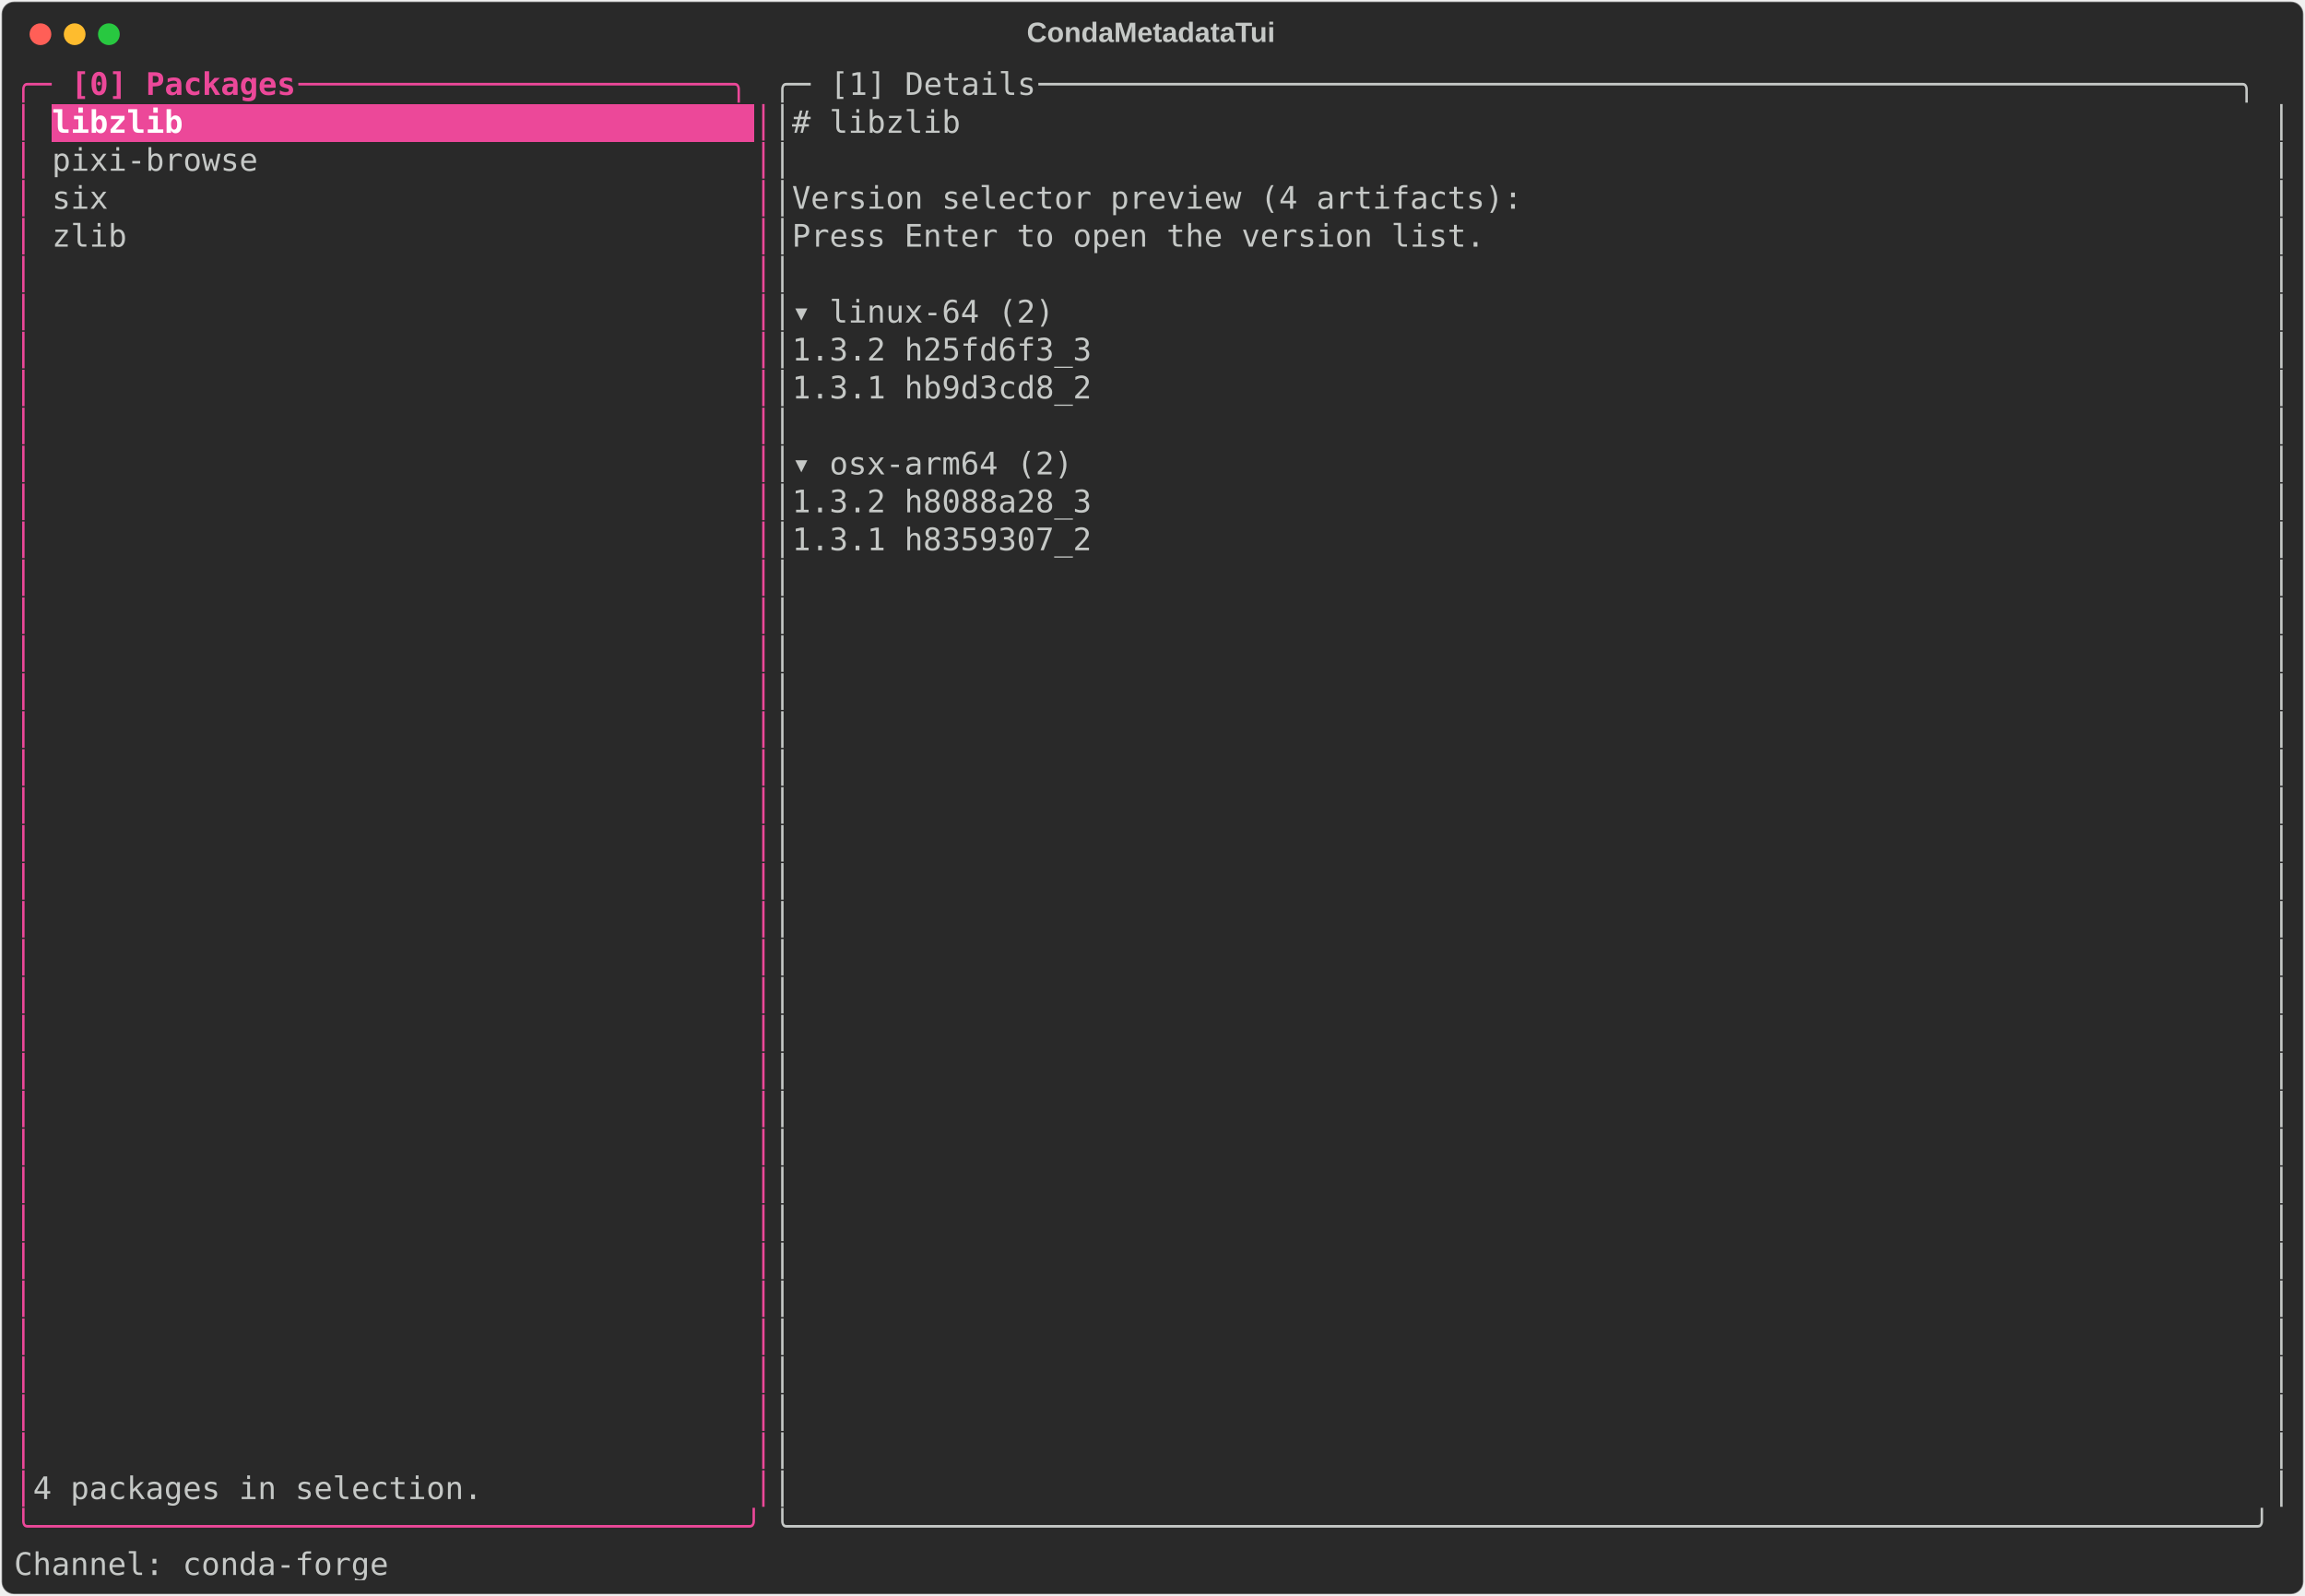
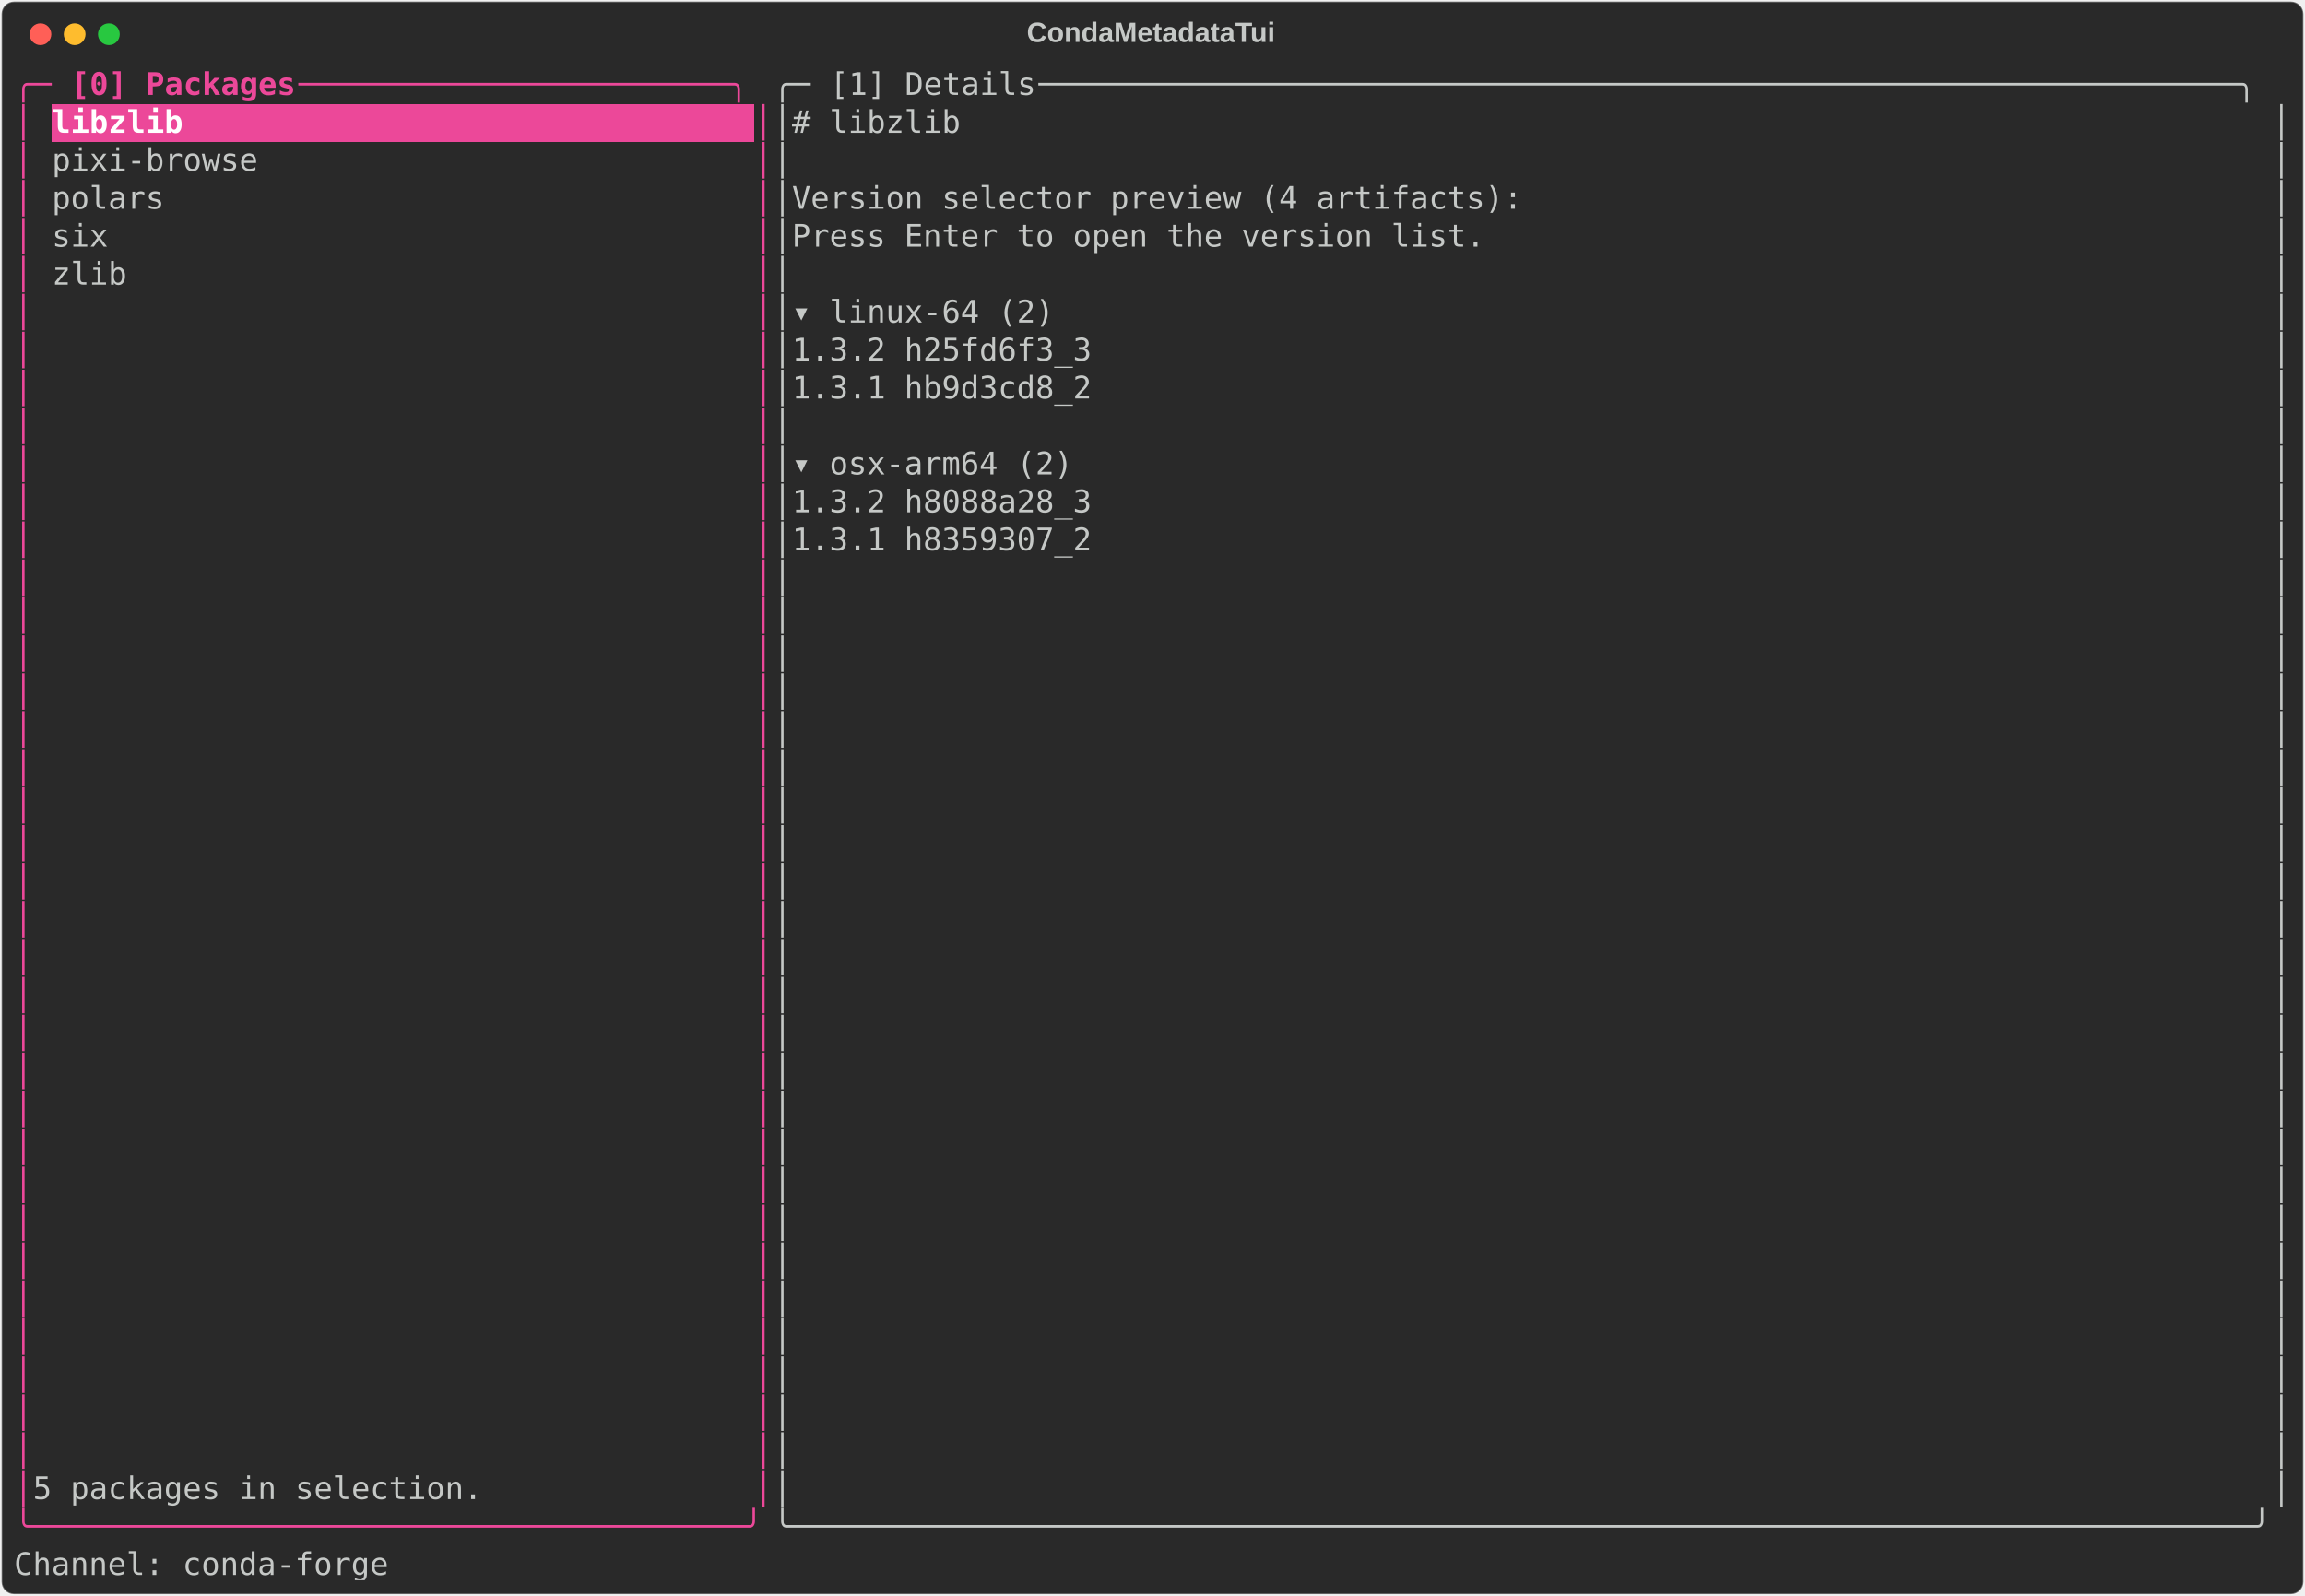
<svg xmlns="http://www.w3.org/2000/svg" class="rich-terminal" viewBox="0 0 1482 1026.0">
  <style>

    @font-face {
        font-family: "Fira Code";
        src: local("FiraCode-Regular"),
                url("https://cdnjs.cloudflare.com/ajax/libs/firacode/6.2.0/woff2/FiraCode-Regular.woff2") format("woff2"),
                url("https://cdnjs.cloudflare.com/ajax/libs/firacode/6.2.0/woff/FiraCode-Regular.woff") format("woff");
        font-style: normal;
        font-weight: 400;
    }
    @font-face {
        font-family: "Fira Code";
        src: local("FiraCode-Bold"),
                url("https://cdnjs.cloudflare.com/ajax/libs/firacode/6.2.0/woff2/FiraCode-Bold.woff2") format("woff2"),
                url("https://cdnjs.cloudflare.com/ajax/libs/firacode/6.2.0/woff/FiraCode-Bold.woff") format("woff");
        font-style: bold;
        font-weight: 700;
    }

    .terminal-matrix {
        font-family: Fira Code, monospace;
        font-size: 20px;
        line-height: 24.4px;
        font-variant-east-asian: full-width;
    }

    .terminal-title {
        font-size: 18px;
        font-weight: bold;
        font-family: arial;
    }

    .terminal-r1 { fill: #ec4899 }
.terminal-r2 { fill: #ec4899;font-weight: bold }
.terminal-r3 { fill: #c5c8c6 }
.terminal-r4 { fill: #ffffff;font-weight: bold }
    </style>
  <defs>
    <clipPath id="terminal-clip-terminal">
      <rect x="0" y="0" width="1463.0" height="975.0" />
    </clipPath>
    <clipPath id="terminal-line-0">
      <rect x="0" y="1.5" width="1464" height="24.65" />
    </clipPath>
    <clipPath id="terminal-line-1">
      <rect x="0" y="25.9" width="1464" height="24.65" />
    </clipPath>
    <clipPath id="terminal-line-2">
      <rect x="0" y="50.3" width="1464" height="24.65" />
    </clipPath>
    <clipPath id="terminal-line-3">
      <rect x="0" y="74.7" width="1464" height="24.65" />
    </clipPath>
    <clipPath id="terminal-line-4">
      <rect x="0" y="99.1" width="1464" height="24.65" />
    </clipPath>
    <clipPath id="terminal-line-5">
      <rect x="0" y="123.5" width="1464" height="24.65" />
    </clipPath>
    <clipPath id="terminal-line-6">
      <rect x="0" y="147.9" width="1464" height="24.65" />
    </clipPath>
    <clipPath id="terminal-line-7">
      <rect x="0" y="172.3" width="1464" height="24.65" />
    </clipPath>
    <clipPath id="terminal-line-8">
      <rect x="0" y="196.7" width="1464" height="24.65" />
    </clipPath>
    <clipPath id="terminal-line-9">
      <rect x="0" y="221.1" width="1464" height="24.65" />
    </clipPath>
    <clipPath id="terminal-line-10">
      <rect x="0" y="245.5" width="1464" height="24.65" />
    </clipPath>
    <clipPath id="terminal-line-11">
      <rect x="0" y="269.9" width="1464" height="24.65" />
    </clipPath>
    <clipPath id="terminal-line-12">
      <rect x="0" y="294.3" width="1464" height="24.65" />
    </clipPath>
    <clipPath id="terminal-line-13">
      <rect x="0" y="318.7" width="1464" height="24.65" />
    </clipPath>
    <clipPath id="terminal-line-14">
      <rect x="0" y="343.1" width="1464" height="24.65" />
    </clipPath>
    <clipPath id="terminal-line-15">
      <rect x="0" y="367.5" width="1464" height="24.65" />
    </clipPath>
    <clipPath id="terminal-line-16">
      <rect x="0" y="391.9" width="1464" height="24.65" />
    </clipPath>
    <clipPath id="terminal-line-17">
      <rect x="0" y="416.3" width="1464" height="24.65" />
    </clipPath>
    <clipPath id="terminal-line-18">
      <rect x="0" y="440.7" width="1464" height="24.65" />
    </clipPath>
    <clipPath id="terminal-line-19">
      <rect x="0" y="465.1" width="1464" height="24.65" />
    </clipPath>
    <clipPath id="terminal-line-20">
      <rect x="0" y="489.5" width="1464" height="24.65" />
    </clipPath>
    <clipPath id="terminal-line-21">
      <rect x="0" y="513.9" width="1464" height="24.65" />
    </clipPath>
    <clipPath id="terminal-line-22">
      <rect x="0" y="538.3" width="1464" height="24.65" />
    </clipPath>
    <clipPath id="terminal-line-23">
      <rect x="0" y="562.7" width="1464" height="24.65" />
    </clipPath>
    <clipPath id="terminal-line-24">
      <rect x="0" y="587.1" width="1464" height="24.65" />
    </clipPath>
    <clipPath id="terminal-line-25">
      <rect x="0" y="611.5" width="1464" height="24.65" />
    </clipPath>
    <clipPath id="terminal-line-26">
      <rect x="0" y="635.9" width="1464" height="24.65" />
    </clipPath>
    <clipPath id="terminal-line-27">
      <rect x="0" y="660.3" width="1464" height="24.65" />
    </clipPath>
    <clipPath id="terminal-line-28">
      <rect x="0" y="684.7" width="1464" height="24.65" />
    </clipPath>
    <clipPath id="terminal-line-29">
      <rect x="0" y="709.1" width="1464" height="24.65" />
    </clipPath>
    <clipPath id="terminal-line-30">
      <rect x="0" y="733.5" width="1464" height="24.65" />
    </clipPath>
    <clipPath id="terminal-line-31">
      <rect x="0" y="757.9" width="1464" height="24.65" />
    </clipPath>
    <clipPath id="terminal-line-32">
      <rect x="0" y="782.3" width="1464" height="24.65" />
    </clipPath>
    <clipPath id="terminal-line-33">
      <rect x="0" y="806.7" width="1464" height="24.65" />
    </clipPath>
    <clipPath id="terminal-line-34">
      <rect x="0" y="831.1" width="1464" height="24.65" />
    </clipPath>
    <clipPath id="terminal-line-35">
      <rect x="0" y="855.5" width="1464" height="24.65" />
    </clipPath>
    <clipPath id="terminal-line-36">
      <rect x="0" y="879.9" width="1464" height="24.65" />
    </clipPath>
    <clipPath id="terminal-line-37">
      <rect x="0" y="904.3" width="1464" height="24.65" />
    </clipPath>
    <clipPath id="terminal-line-38">
      <rect x="0" y="928.7" width="1464" height="24.65" />
    </clipPath>
  </defs>
  <rect fill="#292929" stroke="rgba(255,255,255,0.35)" stroke-width="1" x="1" y="1" width="1480" height="1024" rx="8" />
  <text class="terminal-title" fill="#c5c8c6" text-anchor="middle" x="740" y="27">CondaMetadataTui</text>
  <g transform="translate(26,22)">
    <circle cx="0" cy="0" r="7" fill="#ff5f57" />
    <circle cx="22" cy="0" r="7" fill="#febc2e" />
    <circle cx="44" cy="0" r="7" fill="#28c840" />
  </g>
  <g transform="translate(9, 41)" clip-path="url(#terminal-clip-terminal)">
    <rect fill="#ec4899" x="24.4" y="25.9" width="85.4" height="24.65" shape-rendering="crispEdges" />
    <rect fill="#ec4899" x="109.8" y="25.9" width="366" height="24.65" shape-rendering="crispEdges" />
    <g class="terminal-matrix">
      <text class="terminal-r1" x="0" y="20" textLength="36.6" clip-path="url(#terminal-line-0)">╭─ </text>
      <text class="terminal-r2" x="36.6" y="20" textLength="146.4" clip-path="url(#terminal-line-0)">[0] Packages</text>
      <text class="terminal-r1" x="183" y="20" textLength="305" clip-path="url(#terminal-line-0)"> ───────────────────────╮</text>
      <text class="terminal-r3" x="488" y="20" textLength="36.6" clip-path="url(#terminal-line-0)">╭─ </text>
      <text class="terminal-r3" x="524.6" y="20" textLength="134.2" clip-path="url(#terminal-line-0)">[1] Details</text>
      <text class="terminal-r3" x="658.8" y="20" textLength="805.2" clip-path="url(#terminal-line-0)"> ────────────────────────────────────────────────────────────────╮</text>
      <text class="terminal-r3" x="1464" y="20" textLength="12.2" clip-path="url(#terminal-line-0)">
</text>
      <text class="terminal-r1" x="0" y="44.4" textLength="12.2" clip-path="url(#terminal-line-1)">│</text>
      <text class="terminal-r4" x="24.4" y="44.4" textLength="85.4" clip-path="url(#terminal-line-1)">libzlib</text>
      <text class="terminal-r1" x="475.8" y="44.4" textLength="12.2" clip-path="url(#terminal-line-1)">│</text>
      <text class="terminal-r3" x="488" y="44.4" textLength="12.2" clip-path="url(#terminal-line-1)">│</text>
      <text class="terminal-r3" x="500.2" y="44.4" textLength="109.8" clip-path="url(#terminal-line-1)"># libzlib</text>
      <text class="terminal-r3" x="1451.8" y="44.4" textLength="12.2" clip-path="url(#terminal-line-1)">│</text>
      <text class="terminal-r3" x="1464" y="44.4" textLength="12.2" clip-path="url(#terminal-line-1)">
</text>
      <text class="terminal-r1" x="0" y="68.8" textLength="12.2" clip-path="url(#terminal-line-2)">│</text>
      <text class="terminal-r3" x="24.4" y="68.8" textLength="134.2" clip-path="url(#terminal-line-2)">pixi-browse</text>
      <text class="terminal-r1" x="475.8" y="68.8" textLength="12.2" clip-path="url(#terminal-line-2)">│</text>
      <text class="terminal-r3" x="488" y="68.8" textLength="12.2" clip-path="url(#terminal-line-2)">│</text>
      <text class="terminal-r3" x="1451.8" y="68.8" textLength="12.2" clip-path="url(#terminal-line-2)">│</text>
      <text class="terminal-r3" x="1464" y="68.8" textLength="12.2" clip-path="url(#terminal-line-2)">
</text>
      <text class="terminal-r1" x="0" y="93.2" textLength="12.2" clip-path="url(#terminal-line-3)">│</text>
-       <text class="terminal-r3" x="24.4" y="93.2" textLength="36.6" clip-path="url(#terminal-line-3)">six</text>
+       <text class="terminal-r3" x="24.4" y="93.2" textLength="73.2" clip-path="url(#terminal-line-3)">polars</text>
      <text class="terminal-r1" x="475.8" y="93.2" textLength="12.2" clip-path="url(#terminal-line-3)">│</text>
      <text class="terminal-r3" x="488" y="93.2" textLength="12.2" clip-path="url(#terminal-line-3)">│</text>
      <text class="terminal-r3" x="500.2" y="93.2" textLength="475.8" clip-path="url(#terminal-line-3)">Version selector preview (4 artifacts):</text>
      <text class="terminal-r3" x="1451.8" y="93.2" textLength="12.2" clip-path="url(#terminal-line-3)">│</text>
      <text class="terminal-r3" x="1464" y="93.2" textLength="12.2" clip-path="url(#terminal-line-3)">
</text>
      <text class="terminal-r1" x="0" y="117.6" textLength="12.2" clip-path="url(#terminal-line-4)">│</text>
-       <text class="terminal-r3" x="24.4" y="117.6" textLength="48.8" clip-path="url(#terminal-line-4)">zlib</text>
+       <text class="terminal-r3" x="24.4" y="117.6" textLength="36.6" clip-path="url(#terminal-line-4)">six</text>
      <text class="terminal-r1" x="475.8" y="117.6" textLength="12.2" clip-path="url(#terminal-line-4)">│</text>
      <text class="terminal-r3" x="488" y="117.6" textLength="12.2" clip-path="url(#terminal-line-4)">│</text>
      <text class="terminal-r3" x="500.2" y="117.6" textLength="451.4" clip-path="url(#terminal-line-4)">Press Enter to open the version list.</text>
      <text class="terminal-r3" x="1451.8" y="117.6" textLength="12.2" clip-path="url(#terminal-line-4)">│</text>
      <text class="terminal-r3" x="1464" y="117.6" textLength="12.2" clip-path="url(#terminal-line-4)">
</text>
      <text class="terminal-r1" x="0" y="142" textLength="12.2" clip-path="url(#terminal-line-5)">│</text>
+       <text class="terminal-r3" x="24.4" y="142" textLength="48.8" clip-path="url(#terminal-line-5)">zlib</text>
      <text class="terminal-r1" x="475.8" y="142" textLength="12.2" clip-path="url(#terminal-line-5)">│</text>
      <text class="terminal-r3" x="488" y="142" textLength="12.2" clip-path="url(#terminal-line-5)">│</text>
      <text class="terminal-r3" x="1451.8" y="142" textLength="12.2" clip-path="url(#terminal-line-5)">│</text>
      <text class="terminal-r3" x="1464" y="142" textLength="12.2" clip-path="url(#terminal-line-5)">
</text>
      <text class="terminal-r1" x="0" y="166.4" textLength="12.2" clip-path="url(#terminal-line-6)">│</text>
      <text class="terminal-r1" x="475.8" y="166.4" textLength="12.2" clip-path="url(#terminal-line-6)">│</text>
      <text class="terminal-r3" x="488" y="166.4" textLength="12.2" clip-path="url(#terminal-line-6)">│</text>
      <text class="terminal-r3" x="500.2" y="166.4" textLength="170.8" clip-path="url(#terminal-line-6)">▾ linux-64 (2)</text>
      <text class="terminal-r3" x="1451.8" y="166.4" textLength="12.2" clip-path="url(#terminal-line-6)">│</text>
      <text class="terminal-r3" x="1464" y="166.4" textLength="12.2" clip-path="url(#terminal-line-6)">
</text>
      <text class="terminal-r1" x="0" y="190.8" textLength="12.2" clip-path="url(#terminal-line-7)">│</text>
      <text class="terminal-r1" x="475.8" y="190.8" textLength="12.2" clip-path="url(#terminal-line-7)">│</text>
      <text class="terminal-r3" x="488" y="190.8" textLength="12.2" clip-path="url(#terminal-line-7)">│</text>
      <text class="terminal-r3" x="500.2" y="190.8" textLength="195.2" clip-path="url(#terminal-line-7)">1.3.2 h25fd6f3_3</text>
      <text class="terminal-r3" x="1451.8" y="190.8" textLength="12.2" clip-path="url(#terminal-line-7)">│</text>
      <text class="terminal-r3" x="1464" y="190.8" textLength="12.2" clip-path="url(#terminal-line-7)">
</text>
      <text class="terminal-r1" x="0" y="215.2" textLength="12.2" clip-path="url(#terminal-line-8)">│</text>
      <text class="terminal-r1" x="475.8" y="215.2" textLength="12.2" clip-path="url(#terminal-line-8)">│</text>
      <text class="terminal-r3" x="488" y="215.2" textLength="12.2" clip-path="url(#terminal-line-8)">│</text>
      <text class="terminal-r3" x="500.2" y="215.2" textLength="195.2" clip-path="url(#terminal-line-8)">1.3.1 hb9d3cd8_2</text>
      <text class="terminal-r3" x="1451.8" y="215.2" textLength="12.2" clip-path="url(#terminal-line-8)">│</text>
      <text class="terminal-r3" x="1464" y="215.2" textLength="12.2" clip-path="url(#terminal-line-8)">
</text>
      <text class="terminal-r1" x="0" y="239.6" textLength="12.2" clip-path="url(#terminal-line-9)">│</text>
      <text class="terminal-r1" x="475.8" y="239.6" textLength="12.2" clip-path="url(#terminal-line-9)">│</text>
      <text class="terminal-r3" x="488" y="239.6" textLength="12.2" clip-path="url(#terminal-line-9)">│</text>
      <text class="terminal-r3" x="1451.8" y="239.6" textLength="12.2" clip-path="url(#terminal-line-9)">│</text>
      <text class="terminal-r3" x="1464" y="239.6" textLength="12.2" clip-path="url(#terminal-line-9)">
</text>
      <text class="terminal-r1" x="0" y="264" textLength="12.2" clip-path="url(#terminal-line-10)">│</text>
      <text class="terminal-r1" x="475.8" y="264" textLength="12.2" clip-path="url(#terminal-line-10)">│</text>
      <text class="terminal-r3" x="488" y="264" textLength="12.2" clip-path="url(#terminal-line-10)">│</text>
      <text class="terminal-r3" x="500.2" y="264" textLength="183" clip-path="url(#terminal-line-10)">▾ osx-arm64 (2)</text>
      <text class="terminal-r3" x="1451.8" y="264" textLength="12.2" clip-path="url(#terminal-line-10)">│</text>
      <text class="terminal-r3" x="1464" y="264" textLength="12.2" clip-path="url(#terminal-line-10)">
</text>
      <text class="terminal-r1" x="0" y="288.4" textLength="12.2" clip-path="url(#terminal-line-11)">│</text>
      <text class="terminal-r1" x="475.8" y="288.4" textLength="12.2" clip-path="url(#terminal-line-11)">│</text>
      <text class="terminal-r3" x="488" y="288.4" textLength="12.2" clip-path="url(#terminal-line-11)">│</text>
      <text class="terminal-r3" x="500.2" y="288.4" textLength="195.2" clip-path="url(#terminal-line-11)">1.3.2 h8088a28_3</text>
      <text class="terminal-r3" x="1451.8" y="288.4" textLength="12.2" clip-path="url(#terminal-line-11)">│</text>
      <text class="terminal-r3" x="1464" y="288.4" textLength="12.2" clip-path="url(#terminal-line-11)">
</text>
      <text class="terminal-r1" x="0" y="312.8" textLength="12.2" clip-path="url(#terminal-line-12)">│</text>
      <text class="terminal-r1" x="475.8" y="312.8" textLength="12.2" clip-path="url(#terminal-line-12)">│</text>
      <text class="terminal-r3" x="488" y="312.8" textLength="12.2" clip-path="url(#terminal-line-12)">│</text>
      <text class="terminal-r3" x="500.2" y="312.8" textLength="195.2" clip-path="url(#terminal-line-12)">1.3.1 h8359307_2</text>
      <text class="terminal-r3" x="1451.8" y="312.8" textLength="12.2" clip-path="url(#terminal-line-12)">│</text>
      <text class="terminal-r3" x="1464" y="312.8" textLength="12.2" clip-path="url(#terminal-line-12)">
</text>
      <text class="terminal-r1" x="0" y="337.2" textLength="12.2" clip-path="url(#terminal-line-13)">│</text>
      <text class="terminal-r1" x="475.8" y="337.2" textLength="12.2" clip-path="url(#terminal-line-13)">│</text>
      <text class="terminal-r3" x="488" y="337.2" textLength="12.2" clip-path="url(#terminal-line-13)">│</text>
      <text class="terminal-r3" x="1451.8" y="337.2" textLength="12.2" clip-path="url(#terminal-line-13)">│</text>
      <text class="terminal-r3" x="1464" y="337.2" textLength="12.2" clip-path="url(#terminal-line-13)">
</text>
      <text class="terminal-r1" x="0" y="361.6" textLength="12.2" clip-path="url(#terminal-line-14)">│</text>
      <text class="terminal-r1" x="475.8" y="361.6" textLength="12.2" clip-path="url(#terminal-line-14)">│</text>
      <text class="terminal-r3" x="488" y="361.6" textLength="12.2" clip-path="url(#terminal-line-14)">│</text>
      <text class="terminal-r3" x="1451.8" y="361.6" textLength="12.2" clip-path="url(#terminal-line-14)">│</text>
      <text class="terminal-r3" x="1464" y="361.6" textLength="12.2" clip-path="url(#terminal-line-14)">
</text>
      <text class="terminal-r1" x="0" y="386" textLength="12.2" clip-path="url(#terminal-line-15)">│</text>
      <text class="terminal-r1" x="475.8" y="386" textLength="12.2" clip-path="url(#terminal-line-15)">│</text>
      <text class="terminal-r3" x="488" y="386" textLength="12.2" clip-path="url(#terminal-line-15)">│</text>
      <text class="terminal-r3" x="1451.8" y="386" textLength="12.2" clip-path="url(#terminal-line-15)">│</text>
      <text class="terminal-r3" x="1464" y="386" textLength="12.2" clip-path="url(#terminal-line-15)">
</text>
      <text class="terminal-r1" x="0" y="410.4" textLength="12.2" clip-path="url(#terminal-line-16)">│</text>
      <text class="terminal-r1" x="475.8" y="410.4" textLength="12.2" clip-path="url(#terminal-line-16)">│</text>
      <text class="terminal-r3" x="488" y="410.4" textLength="12.2" clip-path="url(#terminal-line-16)">│</text>
      <text class="terminal-r3" x="1451.8" y="410.4" textLength="12.2" clip-path="url(#terminal-line-16)">│</text>
      <text class="terminal-r3" x="1464" y="410.4" textLength="12.2" clip-path="url(#terminal-line-16)">
</text>
      <text class="terminal-r1" x="0" y="434.8" textLength="12.2" clip-path="url(#terminal-line-17)">│</text>
      <text class="terminal-r1" x="475.8" y="434.8" textLength="12.2" clip-path="url(#terminal-line-17)">│</text>
      <text class="terminal-r3" x="488" y="434.8" textLength="12.2" clip-path="url(#terminal-line-17)">│</text>
      <text class="terminal-r3" x="1451.8" y="434.8" textLength="12.2" clip-path="url(#terminal-line-17)">│</text>
      <text class="terminal-r3" x="1464" y="434.8" textLength="12.2" clip-path="url(#terminal-line-17)">
</text>
      <text class="terminal-r1" x="0" y="459.2" textLength="12.2" clip-path="url(#terminal-line-18)">│</text>
      <text class="terminal-r1" x="475.8" y="459.2" textLength="12.2" clip-path="url(#terminal-line-18)">│</text>
      <text class="terminal-r3" x="488" y="459.2" textLength="12.2" clip-path="url(#terminal-line-18)">│</text>
      <text class="terminal-r3" x="1451.8" y="459.2" textLength="12.2" clip-path="url(#terminal-line-18)">│</text>
      <text class="terminal-r3" x="1464" y="459.2" textLength="12.2" clip-path="url(#terminal-line-18)">
</text>
      <text class="terminal-r1" x="0" y="483.6" textLength="12.2" clip-path="url(#terminal-line-19)">│</text>
      <text class="terminal-r1" x="475.8" y="483.6" textLength="12.2" clip-path="url(#terminal-line-19)">│</text>
      <text class="terminal-r3" x="488" y="483.6" textLength="12.2" clip-path="url(#terminal-line-19)">│</text>
      <text class="terminal-r3" x="1451.8" y="483.6" textLength="12.2" clip-path="url(#terminal-line-19)">│</text>
      <text class="terminal-r3" x="1464" y="483.6" textLength="12.2" clip-path="url(#terminal-line-19)">
</text>
      <text class="terminal-r1" x="0" y="508" textLength="12.2" clip-path="url(#terminal-line-20)">│</text>
      <text class="terminal-r1" x="475.8" y="508" textLength="12.2" clip-path="url(#terminal-line-20)">│</text>
      <text class="terminal-r3" x="488" y="508" textLength="12.2" clip-path="url(#terminal-line-20)">│</text>
      <text class="terminal-r3" x="1451.8" y="508" textLength="12.2" clip-path="url(#terminal-line-20)">│</text>
      <text class="terminal-r3" x="1464" y="508" textLength="12.2" clip-path="url(#terminal-line-20)">
</text>
      <text class="terminal-r1" x="0" y="532.4" textLength="12.2" clip-path="url(#terminal-line-21)">│</text>
      <text class="terminal-r1" x="475.8" y="532.4" textLength="12.2" clip-path="url(#terminal-line-21)">│</text>
      <text class="terminal-r3" x="488" y="532.4" textLength="12.2" clip-path="url(#terminal-line-21)">│</text>
      <text class="terminal-r3" x="1451.8" y="532.4" textLength="12.2" clip-path="url(#terminal-line-21)">│</text>
      <text class="terminal-r3" x="1464" y="532.4" textLength="12.2" clip-path="url(#terminal-line-21)">
</text>
      <text class="terminal-r1" x="0" y="556.8" textLength="12.2" clip-path="url(#terminal-line-22)">│</text>
      <text class="terminal-r1" x="475.8" y="556.8" textLength="12.2" clip-path="url(#terminal-line-22)">│</text>
      <text class="terminal-r3" x="488" y="556.8" textLength="12.2" clip-path="url(#terminal-line-22)">│</text>
      <text class="terminal-r3" x="1451.8" y="556.8" textLength="12.2" clip-path="url(#terminal-line-22)">│</text>
      <text class="terminal-r3" x="1464" y="556.8" textLength="12.2" clip-path="url(#terminal-line-22)">
</text>
      <text class="terminal-r1" x="0" y="581.2" textLength="12.2" clip-path="url(#terminal-line-23)">│</text>
      <text class="terminal-r1" x="475.8" y="581.2" textLength="12.2" clip-path="url(#terminal-line-23)">│</text>
      <text class="terminal-r3" x="488" y="581.2" textLength="12.2" clip-path="url(#terminal-line-23)">│</text>
      <text class="terminal-r3" x="1451.8" y="581.2" textLength="12.2" clip-path="url(#terminal-line-23)">│</text>
      <text class="terminal-r3" x="1464" y="581.2" textLength="12.2" clip-path="url(#terminal-line-23)">
</text>
      <text class="terminal-r1" x="0" y="605.6" textLength="12.2" clip-path="url(#terminal-line-24)">│</text>
      <text class="terminal-r1" x="475.8" y="605.6" textLength="12.2" clip-path="url(#terminal-line-24)">│</text>
      <text class="terminal-r3" x="488" y="605.6" textLength="12.2" clip-path="url(#terminal-line-24)">│</text>
      <text class="terminal-r3" x="1451.8" y="605.6" textLength="12.2" clip-path="url(#terminal-line-24)">│</text>
      <text class="terminal-r3" x="1464" y="605.6" textLength="12.2" clip-path="url(#terminal-line-24)">
</text>
      <text class="terminal-r1" x="0" y="630" textLength="12.2" clip-path="url(#terminal-line-25)">│</text>
      <text class="terminal-r1" x="475.8" y="630" textLength="12.2" clip-path="url(#terminal-line-25)">│</text>
      <text class="terminal-r3" x="488" y="630" textLength="12.2" clip-path="url(#terminal-line-25)">│</text>
      <text class="terminal-r3" x="1451.8" y="630" textLength="12.2" clip-path="url(#terminal-line-25)">│</text>
      <text class="terminal-r3" x="1464" y="630" textLength="12.2" clip-path="url(#terminal-line-25)">
</text>
      <text class="terminal-r1" x="0" y="654.4" textLength="12.2" clip-path="url(#terminal-line-26)">│</text>
      <text class="terminal-r1" x="475.8" y="654.4" textLength="12.2" clip-path="url(#terminal-line-26)">│</text>
      <text class="terminal-r3" x="488" y="654.4" textLength="12.2" clip-path="url(#terminal-line-26)">│</text>
      <text class="terminal-r3" x="1451.8" y="654.4" textLength="12.2" clip-path="url(#terminal-line-26)">│</text>
      <text class="terminal-r3" x="1464" y="654.4" textLength="12.2" clip-path="url(#terminal-line-26)">
</text>
      <text class="terminal-r1" x="0" y="678.8" textLength="12.2" clip-path="url(#terminal-line-27)">│</text>
      <text class="terminal-r1" x="475.8" y="678.8" textLength="12.2" clip-path="url(#terminal-line-27)">│</text>
      <text class="terminal-r3" x="488" y="678.8" textLength="12.2" clip-path="url(#terminal-line-27)">│</text>
      <text class="terminal-r3" x="1451.8" y="678.8" textLength="12.2" clip-path="url(#terminal-line-27)">│</text>
      <text class="terminal-r3" x="1464" y="678.8" textLength="12.2" clip-path="url(#terminal-line-27)">
</text>
      <text class="terminal-r1" x="0" y="703.2" textLength="12.2" clip-path="url(#terminal-line-28)">│</text>
      <text class="terminal-r1" x="475.8" y="703.2" textLength="12.2" clip-path="url(#terminal-line-28)">│</text>
      <text class="terminal-r3" x="488" y="703.2" textLength="12.2" clip-path="url(#terminal-line-28)">│</text>
      <text class="terminal-r3" x="1451.8" y="703.2" textLength="12.2" clip-path="url(#terminal-line-28)">│</text>
      <text class="terminal-r3" x="1464" y="703.2" textLength="12.2" clip-path="url(#terminal-line-28)">
</text>
      <text class="terminal-r1" x="0" y="727.6" textLength="12.2" clip-path="url(#terminal-line-29)">│</text>
      <text class="terminal-r1" x="475.8" y="727.6" textLength="12.2" clip-path="url(#terminal-line-29)">│</text>
      <text class="terminal-r3" x="488" y="727.6" textLength="12.2" clip-path="url(#terminal-line-29)">│</text>
      <text class="terminal-r3" x="1451.8" y="727.6" textLength="12.2" clip-path="url(#terminal-line-29)">│</text>
      <text class="terminal-r3" x="1464" y="727.6" textLength="12.2" clip-path="url(#terminal-line-29)">
</text>
      <text class="terminal-r1" x="0" y="752" textLength="12.2" clip-path="url(#terminal-line-30)">│</text>
      <text class="terminal-r1" x="475.8" y="752" textLength="12.2" clip-path="url(#terminal-line-30)">│</text>
      <text class="terminal-r3" x="488" y="752" textLength="12.2" clip-path="url(#terminal-line-30)">│</text>
      <text class="terminal-r3" x="1451.8" y="752" textLength="12.2" clip-path="url(#terminal-line-30)">│</text>
      <text class="terminal-r3" x="1464" y="752" textLength="12.2" clip-path="url(#terminal-line-30)">
</text>
      <text class="terminal-r1" x="0" y="776.4" textLength="12.2" clip-path="url(#terminal-line-31)">│</text>
      <text class="terminal-r1" x="475.8" y="776.4" textLength="12.2" clip-path="url(#terminal-line-31)">│</text>
      <text class="terminal-r3" x="488" y="776.4" textLength="12.2" clip-path="url(#terminal-line-31)">│</text>
      <text class="terminal-r3" x="1451.8" y="776.4" textLength="12.2" clip-path="url(#terminal-line-31)">│</text>
      <text class="terminal-r3" x="1464" y="776.4" textLength="12.2" clip-path="url(#terminal-line-31)">
</text>
      <text class="terminal-r1" x="0" y="800.8" textLength="12.2" clip-path="url(#terminal-line-32)">│</text>
      <text class="terminal-r1" x="475.8" y="800.8" textLength="12.2" clip-path="url(#terminal-line-32)">│</text>
      <text class="terminal-r3" x="488" y="800.8" textLength="12.2" clip-path="url(#terminal-line-32)">│</text>
      <text class="terminal-r3" x="1451.8" y="800.8" textLength="12.2" clip-path="url(#terminal-line-32)">│</text>
      <text class="terminal-r3" x="1464" y="800.8" textLength="12.2" clip-path="url(#terminal-line-32)">
</text>
      <text class="terminal-r1" x="0" y="825.2" textLength="12.2" clip-path="url(#terminal-line-33)">│</text>
      <text class="terminal-r1" x="475.8" y="825.2" textLength="12.2" clip-path="url(#terminal-line-33)">│</text>
      <text class="terminal-r3" x="488" y="825.2" textLength="12.2" clip-path="url(#terminal-line-33)">│</text>
      <text class="terminal-r3" x="1451.8" y="825.2" textLength="12.2" clip-path="url(#terminal-line-33)">│</text>
      <text class="terminal-r3" x="1464" y="825.2" textLength="12.2" clip-path="url(#terminal-line-33)">
</text>
      <text class="terminal-r1" x="0" y="849.6" textLength="12.2" clip-path="url(#terminal-line-34)">│</text>
      <text class="terminal-r1" x="475.8" y="849.6" textLength="12.2" clip-path="url(#terminal-line-34)">│</text>
      <text class="terminal-r3" x="488" y="849.6" textLength="12.2" clip-path="url(#terminal-line-34)">│</text>
      <text class="terminal-r3" x="1451.8" y="849.6" textLength="12.2" clip-path="url(#terminal-line-34)">│</text>
      <text class="terminal-r3" x="1464" y="849.6" textLength="12.2" clip-path="url(#terminal-line-34)">
</text>
      <text class="terminal-r1" x="0" y="874" textLength="12.2" clip-path="url(#terminal-line-35)">│</text>
      <text class="terminal-r1" x="475.8" y="874" textLength="12.2" clip-path="url(#terminal-line-35)">│</text>
      <text class="terminal-r3" x="488" y="874" textLength="12.2" clip-path="url(#terminal-line-35)">│</text>
      <text class="terminal-r3" x="1451.8" y="874" textLength="12.2" clip-path="url(#terminal-line-35)">│</text>
      <text class="terminal-r3" x="1464" y="874" textLength="12.2" clip-path="url(#terminal-line-35)">
</text>
      <text class="terminal-r1" x="0" y="898.4" textLength="12.2" clip-path="url(#terminal-line-36)">│</text>
      <text class="terminal-r1" x="475.8" y="898.4" textLength="12.2" clip-path="url(#terminal-line-36)">│</text>
      <text class="terminal-r3" x="488" y="898.4" textLength="12.2" clip-path="url(#terminal-line-36)">│</text>
      <text class="terminal-r3" x="1451.8" y="898.4" textLength="12.2" clip-path="url(#terminal-line-36)">│</text>
      <text class="terminal-r3" x="1464" y="898.4" textLength="12.2" clip-path="url(#terminal-line-36)">
</text>
      <text class="terminal-r1" x="0" y="922.8" textLength="12.2" clip-path="url(#terminal-line-37)">│</text>
-       <text class="terminal-r3" x="12.2" y="922.8" textLength="292.8" clip-path="url(#terminal-line-37)">4 packages in selection.</text>
+       <text class="terminal-r3" x="12.2" y="922.8" textLength="292.8" clip-path="url(#terminal-line-37)">5 packages in selection.</text>
      <text class="terminal-r1" x="475.8" y="922.8" textLength="12.2" clip-path="url(#terminal-line-37)">│</text>
      <text class="terminal-r3" x="488" y="922.8" textLength="12.2" clip-path="url(#terminal-line-37)">│</text>
      <text class="terminal-r3" x="1451.8" y="922.8" textLength="12.2" clip-path="url(#terminal-line-37)">│</text>
      <text class="terminal-r3" x="1464" y="922.8" textLength="12.2" clip-path="url(#terminal-line-37)">
</text>
      <text class="terminal-r1" x="0" y="947.2" textLength="488" clip-path="url(#terminal-line-38)">╰──────────────────────────────────────╯</text>
      <text class="terminal-r3" x="488" y="947.2" textLength="976" clip-path="url(#terminal-line-38)">╰──────────────────────────────────────────────────────────────────────────────╯</text>
      <text class="terminal-r3" x="1464" y="947.2" textLength="12.2" clip-path="url(#terminal-line-38)">
</text>
      <text class="terminal-r3" x="0" y="971.6" textLength="256.2" clip-path="url(#terminal-line-39)">Channel: conda-forge_</text>
    </g>
  </g>
</svg>
